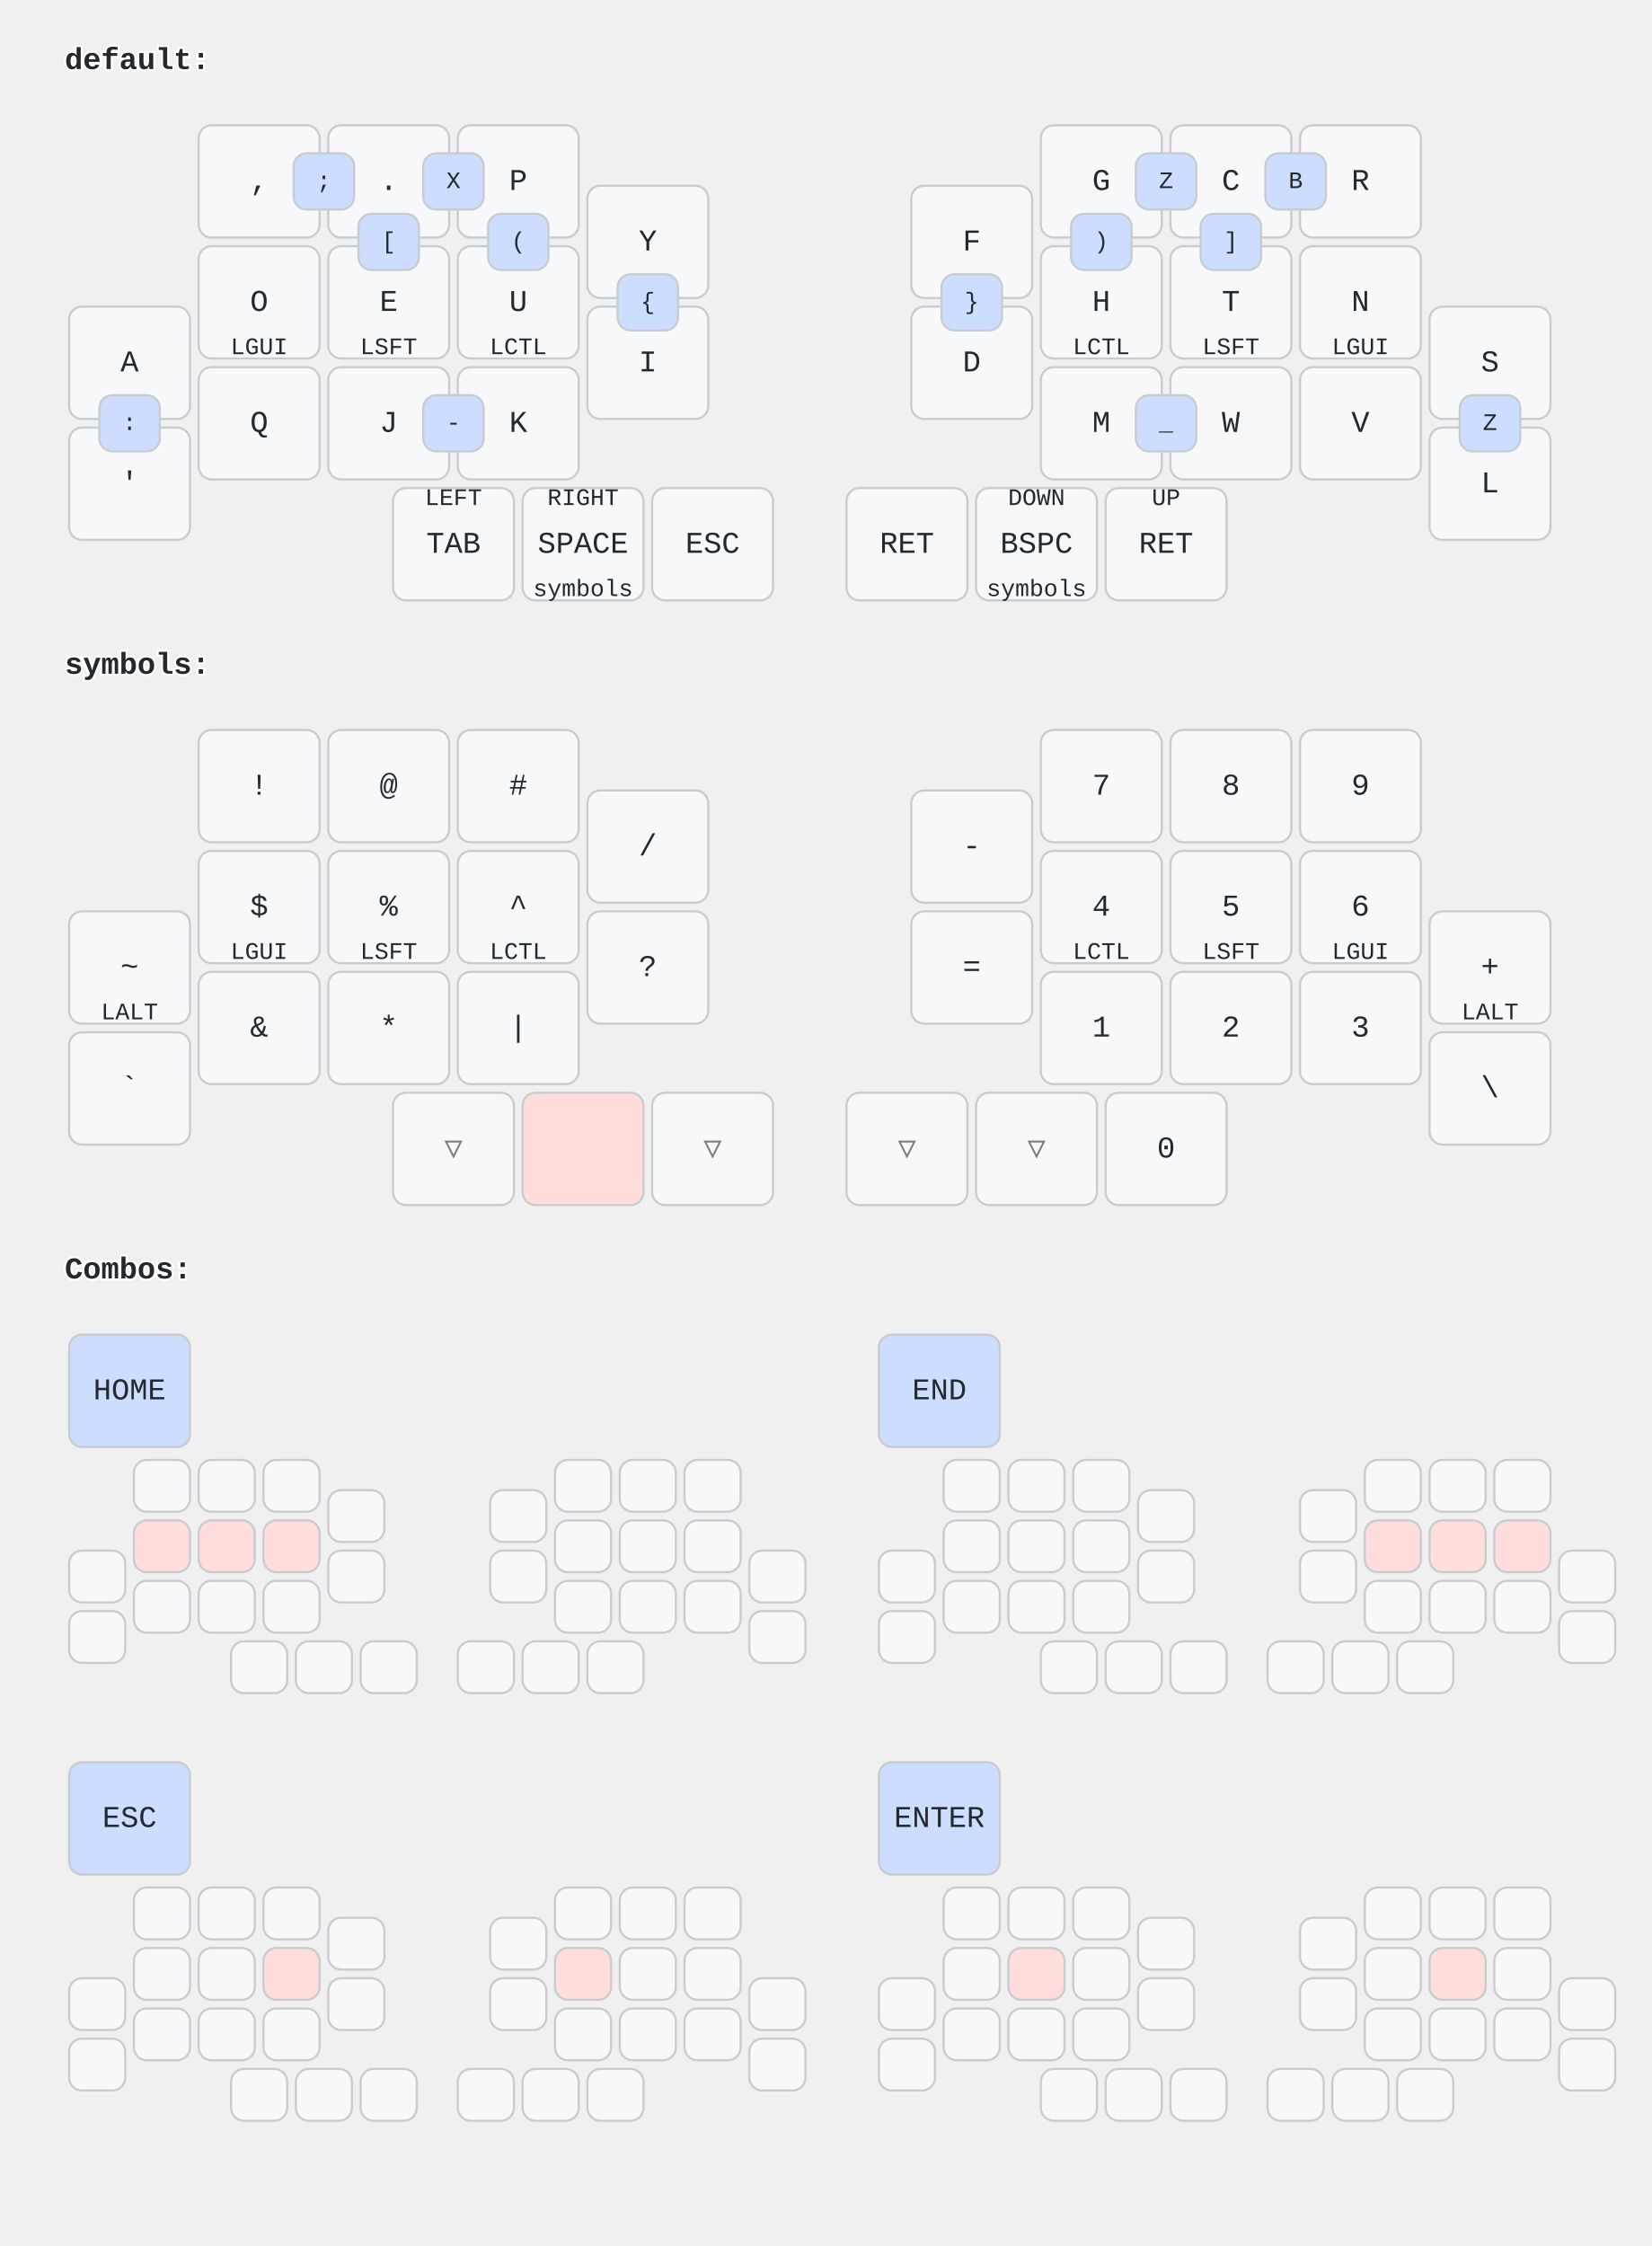
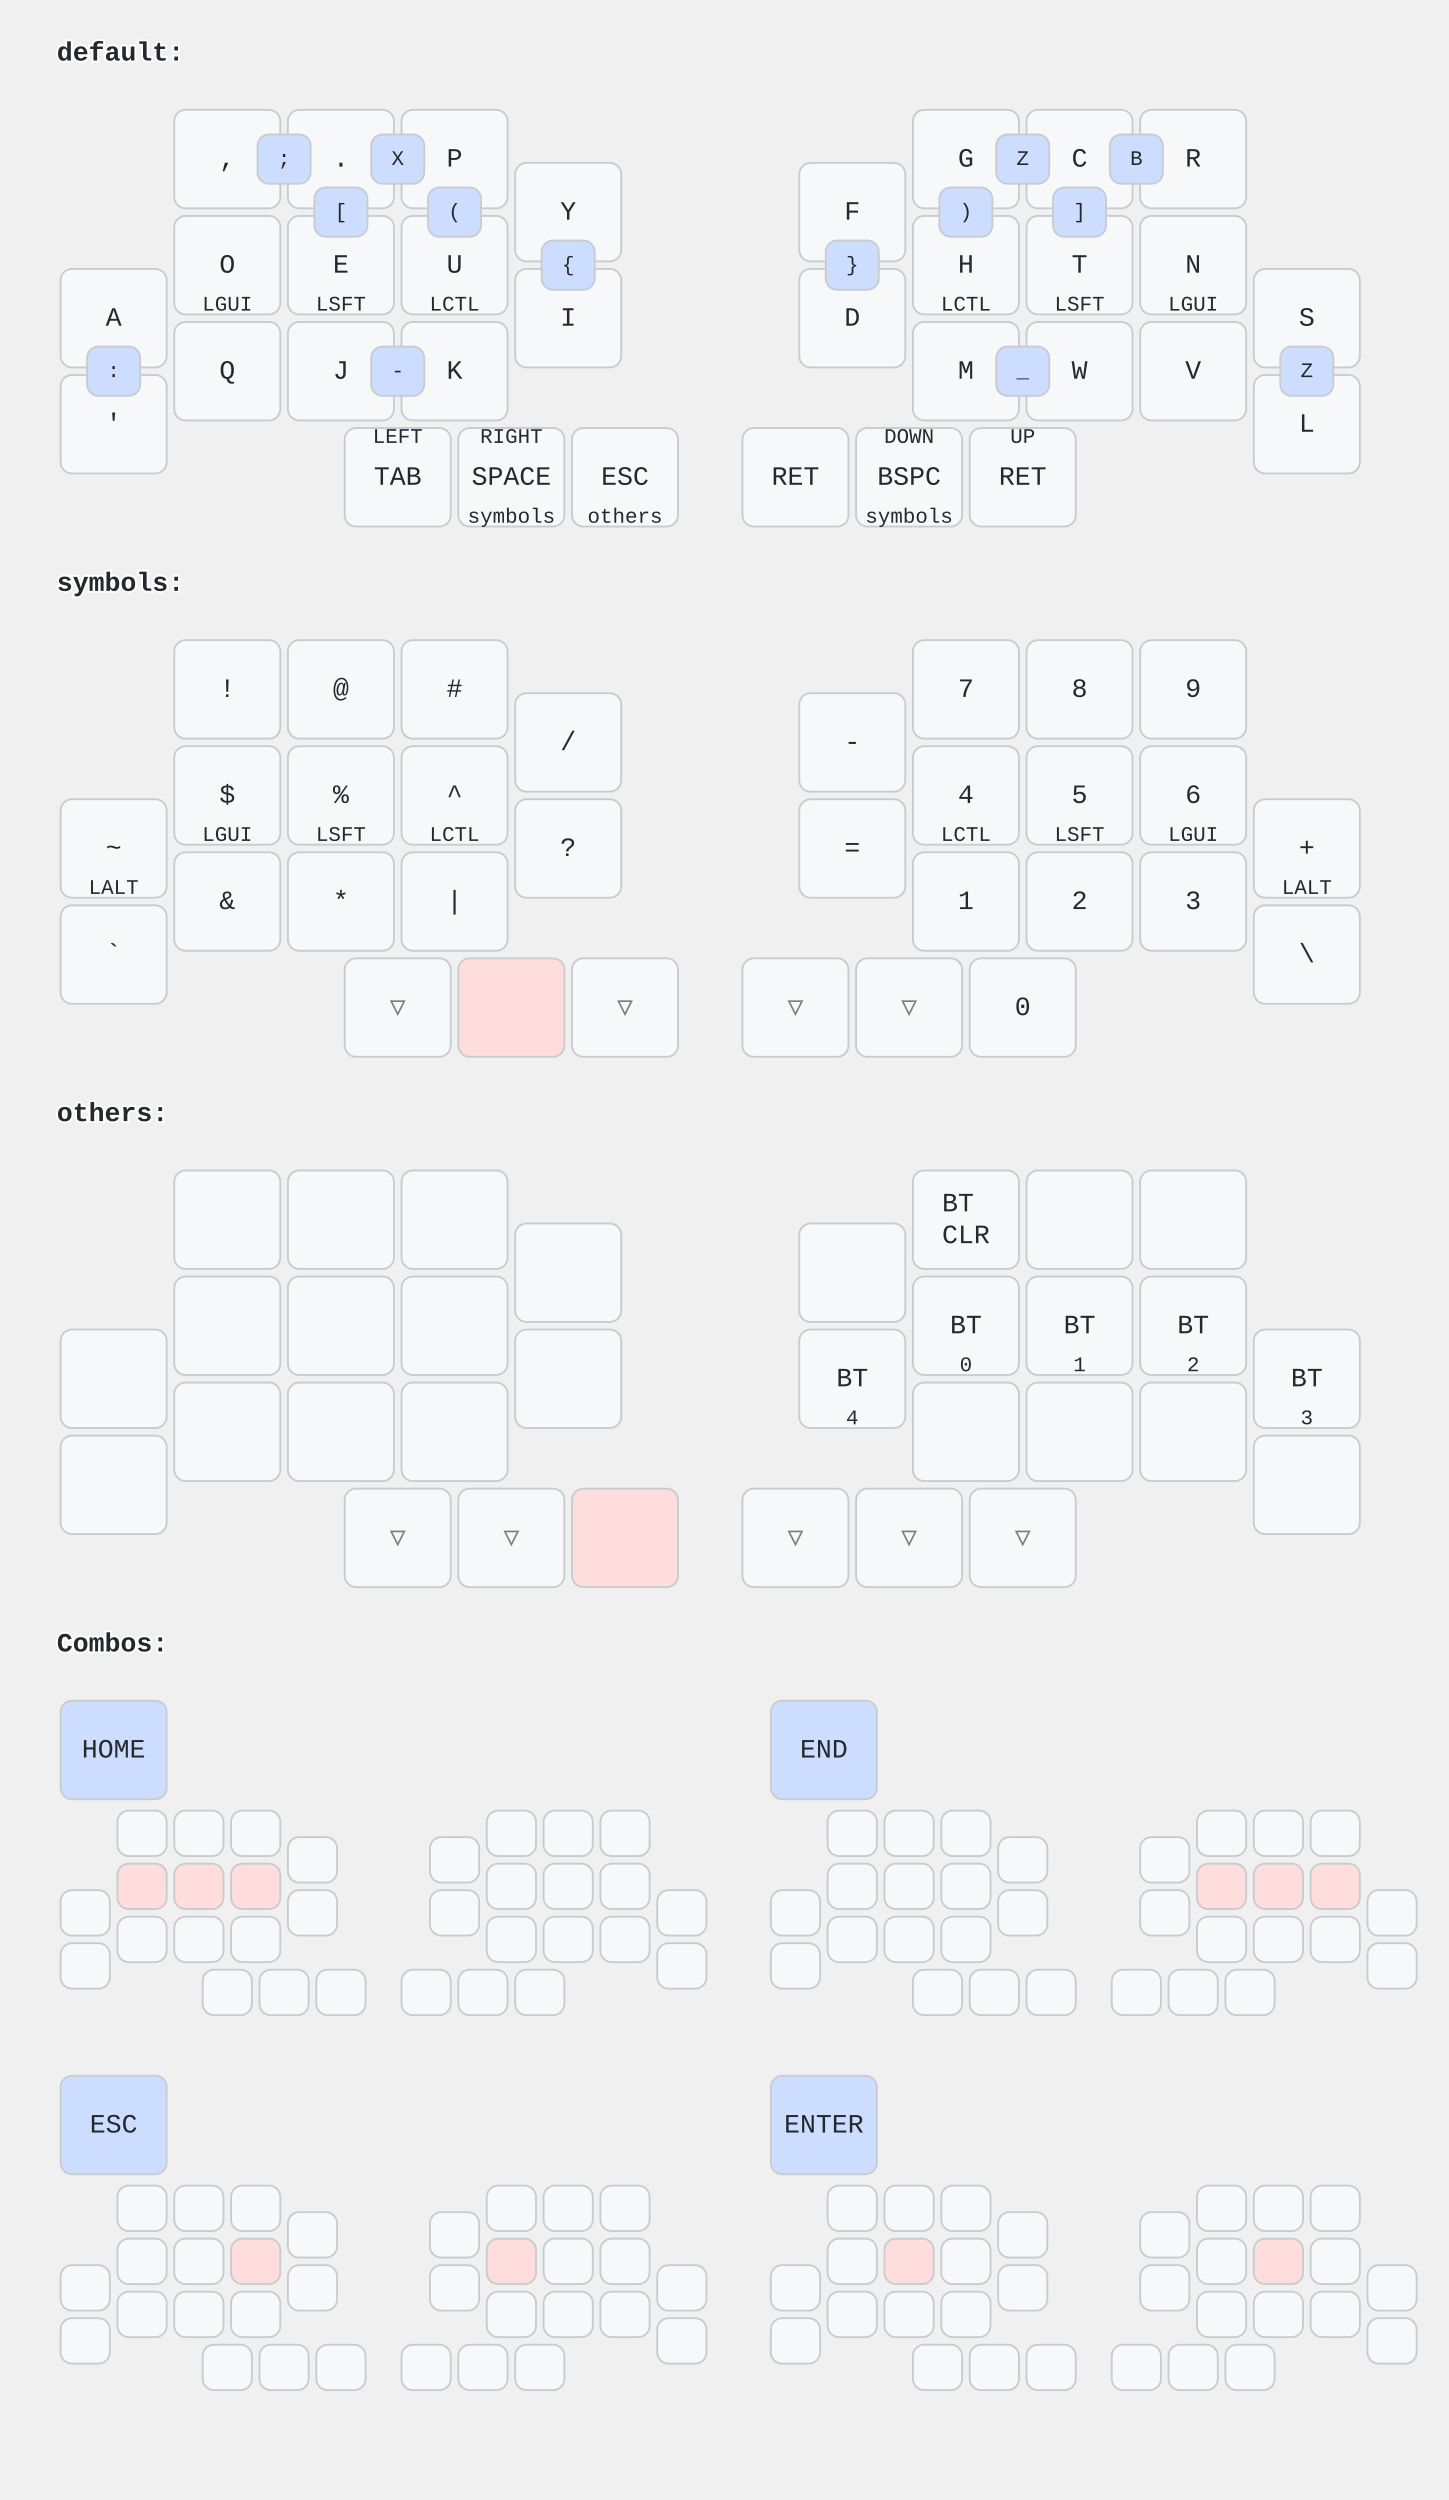
- <svg xmlns="http://www.w3.org/2000/svg" width="765" height="1040" viewBox="0 0 765 1040" class="keymap">
+ <svg xmlns="http://www.w3.org/2000/svg" width="765" height="1320" viewBox="0 0 765 1320" class="keymap">
  <style>/* inherit to force styles through use tags */
svg path {
    fill: inherit;
}

/* font and background color specifications */
svg.keymap {
    font-family: SFMono-Regular,Consolas,Liberation Mono,Menlo,monospace;
    font-size: 14px;
    font-kerning: normal;
    text-rendering: optimizeLegibility;
    fill: #24292e;
}

/* default key styling */
rect.key {
    fill: #f6f8fa;
}

rect.key, rect.combo {
    stroke: #c9cccf;
    stroke-width: 1;
}

/* default key side styling, only used is draw_key_sides is set */
rect.side {
    filter: brightness(90%);
}

/* color accent for combo boxes */
rect.combo, rect.combo-separate {
    fill: #cdf;
}

/* color accent for held keys */
rect.held, rect.combo.held {
    fill: #fdd;
}

/* color accent for ghost (optional) keys */
rect.ghost, rect.combo.ghost {
    stroke-dasharray: 4, 4;
    stroke-width: 2;
}

text {
    text-anchor: middle;
    dominant-baseline: middle;
}

/* styling for layer labels */
text.label {
    font-weight: bold;
    text-anchor: start;
    stroke: white;
    stroke-width: 2;
    paint-order: stroke;
}

/* styling for combo tap, and key hold/shifted label text */
text.combo, text.hold, text.shifted {
    font-size: 11px;
}

text.hold {
    text-anchor: middle;
    dominant-baseline: auto;
}

text.shifted {
    text-anchor: middle;
    dominant-baseline: hanging;
}

/* styling for hold/shifted label text in combo box */
text.combo.hold, text.combo.shifted {
    font-size: 8px;
}

/* lighter symbol for transparent keys */
text.trans {
    fill: #7b7e81;
}

/* styling for combo dendrons */
path.combo {
    stroke-width: 1;
    stroke: gray;
    fill: none;
}

/* Start Tabler Icons Cleanup */
/* cannot use height/width with glyphs */
.icon-tabler &gt; path {
    fill: inherit;
    stroke: inherit;
    stroke-width: 2;
}
/* hide tabler's default box */
.icon-tabler &gt; path[stroke="none"][fill="none"] {
    visibility: hidden;
}
/* End Tabler Icons Cleanup */
</style>
  <g transform="translate(30, 0)" class="layer-default">
    <text x="0" y="28" class="label">default:</text>
    <g transform="translate(0, 56)">
      <g transform="translate(90, 28)" class="key keypos-0">
        <rect rx="6" ry="6" x="-28" y="-26" width="56" height="52" class="key" />
        <text x="0" y="0" class="key tap">,</text>
      </g>
      <g transform="translate(150, 28)" class="key keypos-1">
        <rect rx="6" ry="6" x="-28" y="-26" width="56" height="52" class="key" />
        <text x="0" y="0" class="key tap">.</text>
      </g>
      <g transform="translate(210, 28)" class="key keypos-2">
        <rect rx="6" ry="6" x="-28" y="-26" width="56" height="52" class="key" />
        <text x="0" y="0" class="key tap">P</text>
      </g>
      <g transform="translate(270, 56)" class="key keypos-3">
        <rect rx="6" ry="6" x="-28" y="-26" width="56" height="52" class="key" />
        <text x="0" y="0" class="key tap">Y</text>
      </g>
      <g transform="translate(420, 56)" class="key keypos-4">
        <rect rx="6" ry="6" x="-28" y="-26" width="56" height="52" class="key" />
        <text x="0" y="0" class="key tap">F</text>
      </g>
      <g transform="translate(480, 28)" class="key keypos-5">
        <rect rx="6" ry="6" x="-28" y="-26" width="56" height="52" class="key" />
        <text x="0" y="0" class="key tap">G</text>
      </g>
      <g transform="translate(540, 28)" class="key keypos-6">
        <rect rx="6" ry="6" x="-28" y="-26" width="56" height="52" class="key" />
        <text x="0" y="0" class="key tap">C</text>
      </g>
      <g transform="translate(600, 28)" class="key keypos-7">
        <rect rx="6" ry="6" x="-28" y="-26" width="56" height="52" class="key" />
        <text x="0" y="0" class="key tap">R</text>
      </g>
      <g transform="translate(30, 112)" class="key keypos-8">
        <rect rx="6" ry="6" x="-28" y="-26" width="56" height="52" class="key" />
        <text x="0" y="0" class="key tap">A</text>
        <text x="0" y="24" class="key hold">LALT</text>
      </g>
      <g transform="translate(90, 84)" class="key keypos-9">
        <rect rx="6" ry="6" x="-28" y="-26" width="56" height="52" class="key" />
        <text x="0" y="0" class="key tap">O</text>
        <text x="0" y="24" class="key hold">LGUI</text>
      </g>
      <g transform="translate(150, 84)" class="key keypos-10">
        <rect rx="6" ry="6" x="-28" y="-26" width="56" height="52" class="key" />
        <text x="0" y="0" class="key tap">E</text>
        <text x="0" y="24" class="key hold">LSFT</text>
      </g>
      <g transform="translate(210, 84)" class="key keypos-11">
        <rect rx="6" ry="6" x="-28" y="-26" width="56" height="52" class="key" />
        <text x="0" y="0" class="key tap">U</text>
        <text x="0" y="24" class="key hold">LCTL</text>
      </g>
      <g transform="translate(270, 112)" class="key keypos-12">
        <rect rx="6" ry="6" x="-28" y="-26" width="56" height="52" class="key" />
        <text x="0" y="0" class="key tap">I</text>
      </g>
      <g transform="translate(420, 112)" class="key keypos-13">
        <rect rx="6" ry="6" x="-28" y="-26" width="56" height="52" class="key" />
        <text x="0" y="0" class="key tap">D</text>
      </g>
      <g transform="translate(480, 84)" class="key keypos-14">
        <rect rx="6" ry="6" x="-28" y="-26" width="56" height="52" class="key" />
        <text x="0" y="0" class="key tap">H</text>
        <text x="0" y="24" class="key hold">LCTL</text>
      </g>
      <g transform="translate(540, 84)" class="key keypos-15">
        <rect rx="6" ry="6" x="-28" y="-26" width="56" height="52" class="key" />
        <text x="0" y="0" class="key tap">T</text>
        <text x="0" y="24" class="key hold">LSFT</text>
      </g>
      <g transform="translate(600, 84)" class="key keypos-16">
        <rect rx="6" ry="6" x="-28" y="-26" width="56" height="52" class="key" />
        <text x="0" y="0" class="key tap">N</text>
        <text x="0" y="24" class="key hold">LGUI</text>
      </g>
      <g transform="translate(660, 112)" class="key keypos-17">
        <rect rx="6" ry="6" x="-28" y="-26" width="56" height="52" class="key" />
        <text x="0" y="0" class="key tap">S</text>
        <text x="0" y="24" class="key hold">LALT</text>
      </g>
      <g transform="translate(30, 168)" class="key keypos-18">
        <rect rx="6" ry="6" x="-28" y="-26" width="56" height="52" class="key" />
        <text x="0" y="0" class="key tap">'</text>
      </g>
      <g transform="translate(90, 140)" class="key keypos-19">
        <rect rx="6" ry="6" x="-28" y="-26" width="56" height="52" class="key" />
        <text x="0" y="0" class="key tap">Q</text>
      </g>
      <g transform="translate(150, 140)" class="key keypos-20">
        <rect rx="6" ry="6" x="-28" y="-26" width="56" height="52" class="key" />
        <text x="0" y="0" class="key tap">J</text>
      </g>
      <g transform="translate(210, 140)" class="key keypos-21">
        <rect rx="6" ry="6" x="-28" y="-26" width="56" height="52" class="key" />
        <text x="0" y="0" class="key tap">K</text>
      </g>
      <g transform="translate(480, 140)" class="key keypos-22">
        <rect rx="6" ry="6" x="-28" y="-26" width="56" height="52" class="key" />
        <text x="0" y="0" class="key tap">M</text>
      </g>
      <g transform="translate(540, 140)" class="key keypos-23">
        <rect rx="6" ry="6" x="-28" y="-26" width="56" height="52" class="key" />
        <text x="0" y="0" class="key tap">W</text>
      </g>
      <g transform="translate(600, 140)" class="key keypos-24">
        <rect rx="6" ry="6" x="-28" y="-26" width="56" height="52" class="key" />
        <text x="0" y="0" class="key tap">V</text>
      </g>
      <g transform="translate(660, 168)" class="key keypos-25">
        <rect rx="6" ry="6" x="-28" y="-26" width="56" height="52" class="key" />
        <text x="0" y="0" class="key tap">L</text>
      </g>
      <g transform="translate(180, 196)" class="key keypos-26">
        <rect rx="6" ry="6" x="-28" y="-26" width="56" height="52" class="key" />
        <text x="0" y="0" class="key tap">TAB</text>
        <text x="0" y="-24" class="key shifted">LEFT</text>
      </g>
      <g transform="translate(240, 196)" class="key keypos-27">
        <rect rx="6" ry="6" x="-28" y="-26" width="56" height="52" class="key" />
        <text x="0" y="0" class="key tap">SPACE</text>
        <text x="0" y="24" class="key hold">symbols</text>
        <text x="0" y="-24" class="key shifted">RIGHT</text>
      </g>
      <g transform="translate(300, 196)" class="key keypos-28">
        <rect rx="6" ry="6" x="-28" y="-26" width="56" height="52" class="key" />
        <text x="0" y="0" class="key tap">ESC</text>
+         <text x="0" y="24" class="key hold">others</text>
      </g>
      <g transform="translate(390, 196)" class="key keypos-29">
        <rect rx="6" ry="6" x="-28" y="-26" width="56" height="52" class="key" />
        <text x="0" y="0" class="key tap">RET</text>
      </g>
      <g transform="translate(450, 196)" class="key keypos-30">
        <rect rx="6" ry="6" x="-28" y="-26" width="56" height="52" class="key" />
        <text x="0" y="0" class="key tap">BSPC</text>
        <text x="0" y="24" class="key hold">symbols</text>
        <text x="0" y="-24" class="key shifted">DOWN</text>
      </g>
      <g transform="translate(510, 196)" class="key keypos-31">
        <rect rx="6" ry="6" x="-28" y="-26" width="56" height="52" class="key" />
        <text x="0" y="0" class="key tap">RET</text>
        <text x="0" y="-24" class="key shifted">UP</text>
      </g>
      <g class="combo combopos-0">
        <rect rx="6" ry="6" x="106" y="15" width="28" height="26" class="combo" />
        <text x="120" y="28" class="combo tap">;</text>
      </g>
      <g class="combo combopos-1">
        <rect rx="6" ry="6" x="166" y="15" width="28" height="26" class="combo" />
        <text x="180" y="28" class="combo tap">X</text>
      </g>
      <g class="combo combopos-2">
        <rect rx="6" ry="6" x="496" y="15" width="28" height="26" class="combo" />
        <text x="510" y="28" class="combo tap">Z</text>
      </g>
      <g class="combo combopos-3">
        <rect rx="6" ry="6" x="556" y="15" width="28" height="26" class="combo" />
        <text x="570" y="28" class="combo tap">B</text>
      </g>
      <g class="combo combopos-4">
        <rect rx="6" ry="6" x="16" y="127" width="28" height="26" class="combo" />
        <text x="30" y="140" class="combo tap">:</text>
      </g>
      <g class="combo combopos-5">
        <rect rx="6" ry="6" x="646" y="127" width="28" height="26" class="combo" />
        <text x="660" y="140" class="combo tap">Z</text>
      </g>
      <g class="combo combopos-6">
        <rect rx="6" ry="6" x="136" y="43" width="28" height="26" class="combo" />
        <text x="150" y="56" class="combo tap">[</text>
      </g>
      <g class="combo combopos-7">
        <rect rx="6" ry="6" x="526" y="43" width="28" height="26" class="combo" />
        <text x="540" y="56" class="combo tap">]</text>
      </g>
      <g class="combo combopos-8">
        <rect rx="6" ry="6" x="196" y="43" width="28" height="26" class="combo" />
        <text x="210" y="56" class="combo tap">(</text>
      </g>
      <g class="combo combopos-9">
        <rect rx="6" ry="6" x="466" y="43" width="28" height="26" class="combo" />
        <text x="480" y="56" class="combo tap">)</text>
      </g>
      <g class="combo combopos-10">
        <rect rx="6" ry="6" x="256" y="71" width="28" height="26" class="combo" />
        <text x="270" y="84" class="combo tap">{</text>
      </g>
      <g class="combo combopos-11">
        <rect rx="6" ry="6" x="406" y="71" width="28" height="26" class="combo" />
        <text x="420" y="84" class="combo tap">}</text>
      </g>
      <g class="combo combopos-12">
        <rect rx="6" ry="6" x="166" y="127" width="28" height="26" class="combo" />
        <text x="180" y="140" class="combo tap">-</text>
      </g>
      <g class="combo combopos-13">
        <rect rx="6" ry="6" x="496" y="127" width="28" height="26" class="combo" />
        <text x="510" y="140" class="combo tap">_</text>
      </g>
    </g>
  </g>
  <g transform="translate(30, 280)" class="layer-symbols">
    <text x="0" y="28" class="label">symbols:</text>
    <g transform="translate(0, 56)">
      <g transform="translate(90, 28)" class="key keypos-0">
        <rect rx="6" ry="6" x="-28" y="-26" width="56" height="52" class="key" />
        <text x="0" y="0" class="key tap">!</text>
      </g>
      <g transform="translate(150, 28)" class="key keypos-1">
        <rect rx="6" ry="6" x="-28" y="-26" width="56" height="52" class="key" />
        <text x="0" y="0" class="key tap">@</text>
      </g>
      <g transform="translate(210, 28)" class="key keypos-2">
        <rect rx="6" ry="6" x="-28" y="-26" width="56" height="52" class="key" />
        <text x="0" y="0" class="key tap">#</text>
      </g>
      <g transform="translate(270, 56)" class="key keypos-3">
        <rect rx="6" ry="6" x="-28" y="-26" width="56" height="52" class="key" />
        <text x="0" y="0" class="key tap">/</text>
      </g>
      <g transform="translate(420, 56)" class="key keypos-4">
        <rect rx="6" ry="6" x="-28" y="-26" width="56" height="52" class="key" />
        <text x="0" y="0" class="key tap">-</text>
      </g>
      <g transform="translate(480, 28)" class="key keypos-5">
        <rect rx="6" ry="6" x="-28" y="-26" width="56" height="52" class="key" />
        <text x="0" y="0" class="key tap">7</text>
      </g>
      <g transform="translate(540, 28)" class="key keypos-6">
        <rect rx="6" ry="6" x="-28" y="-26" width="56" height="52" class="key" />
        <text x="0" y="0" class="key tap">8</text>
      </g>
      <g transform="translate(600, 28)" class="key keypos-7">
        <rect rx="6" ry="6" x="-28" y="-26" width="56" height="52" class="key" />
        <text x="0" y="0" class="key tap">9</text>
      </g>
      <g transform="translate(30, 112)" class="key keypos-8">
        <rect rx="6" ry="6" x="-28" y="-26" width="56" height="52" class="key" />
        <text x="0" y="0" class="key tap">~</text>
        <text x="0" y="24" class="key hold">LALT</text>
      </g>
      <g transform="translate(90, 84)" class="key keypos-9">
        <rect rx="6" ry="6" x="-28" y="-26" width="56" height="52" class="key" />
        <text x="0" y="0" class="key tap">$</text>
        <text x="0" y="24" class="key hold">LGUI</text>
      </g>
      <g transform="translate(150, 84)" class="key keypos-10">
        <rect rx="6" ry="6" x="-28" y="-26" width="56" height="52" class="key" />
        <text x="0" y="0" class="key tap">%</text>
        <text x="0" y="24" class="key hold">LSFT</text>
      </g>
      <g transform="translate(210, 84)" class="key keypos-11">
        <rect rx="6" ry="6" x="-28" y="-26" width="56" height="52" class="key" />
        <text x="0" y="0" class="key tap">^</text>
        <text x="0" y="24" class="key hold">LCTL</text>
      </g>
      <g transform="translate(270, 112)" class="key keypos-12">
        <rect rx="6" ry="6" x="-28" y="-26" width="56" height="52" class="key" />
        <text x="0" y="0" class="key tap">?</text>
      </g>
      <g transform="translate(420, 112)" class="key keypos-13">
        <rect rx="6" ry="6" x="-28" y="-26" width="56" height="52" class="key" />
        <text x="0" y="0" class="key tap">=</text>
      </g>
      <g transform="translate(480, 84)" class="key keypos-14">
        <rect rx="6" ry="6" x="-28" y="-26" width="56" height="52" class="key" />
        <text x="0" y="0" class="key tap">4</text>
        <text x="0" y="24" class="key hold">LCTL</text>
      </g>
      <g transform="translate(540, 84)" class="key keypos-15">
        <rect rx="6" ry="6" x="-28" y="-26" width="56" height="52" class="key" />
        <text x="0" y="0" class="key tap">5</text>
        <text x="0" y="24" class="key hold">LSFT</text>
      </g>
      <g transform="translate(600, 84)" class="key keypos-16">
        <rect rx="6" ry="6" x="-28" y="-26" width="56" height="52" class="key" />
        <text x="0" y="0" class="key tap">6</text>
        <text x="0" y="24" class="key hold">LGUI</text>
      </g>
      <g transform="translate(660, 112)" class="key keypos-17">
        <rect rx="6" ry="6" x="-28" y="-26" width="56" height="52" class="key" />
        <text x="0" y="0" class="key tap">+</text>
        <text x="0" y="24" class="key hold">LALT</text>
      </g>
      <g transform="translate(30, 168)" class="key keypos-18">
        <rect rx="6" ry="6" x="-28" y="-26" width="56" height="52" class="key" />
        <text x="0" y="0" class="key tap">`</text>
      </g>
      <g transform="translate(90, 140)" class="key keypos-19">
        <rect rx="6" ry="6" x="-28" y="-26" width="56" height="52" class="key" />
        <text x="0" y="0" class="key tap">&amp;</text>
      </g>
      <g transform="translate(150, 140)" class="key keypos-20">
        <rect rx="6" ry="6" x="-28" y="-26" width="56" height="52" class="key" />
        <text x="0" y="0" class="key tap">*</text>
      </g>
      <g transform="translate(210, 140)" class="key keypos-21">
        <rect rx="6" ry="6" x="-28" y="-26" width="56" height="52" class="key" />
        <text x="0" y="0" class="key tap">|</text>
      </g>
      <g transform="translate(480, 140)" class="key keypos-22">
        <rect rx="6" ry="6" x="-28" y="-26" width="56" height="52" class="key" />
        <text x="0" y="0" class="key tap">1</text>
      </g>
      <g transform="translate(540, 140)" class="key keypos-23">
        <rect rx="6" ry="6" x="-28" y="-26" width="56" height="52" class="key" />
        <text x="0" y="0" class="key tap">2</text>
      </g>
      <g transform="translate(600, 140)" class="key keypos-24">
        <rect rx="6" ry="6" x="-28" y="-26" width="56" height="52" class="key" />
        <text x="0" y="0" class="key tap">3</text>
      </g>
      <g transform="translate(660, 168)" class="key keypos-25">
        <rect rx="6" ry="6" x="-28" y="-26" width="56" height="52" class="key" />
        <text x="0" y="0" class="key tap">\</text>
      </g>
      <g transform="translate(180, 196)" class="key trans keypos-26">
        <rect rx="6" ry="6" x="-28" y="-26" width="56" height="52" class="key trans" />
        <text x="0" y="0" class="key trans tap">▽</text>
      </g>
      <g transform="translate(240, 196)" class="key held keypos-27">
        <rect rx="6" ry="6" x="-28" y="-26" width="56" height="52" class="key held" />
      </g>
      <g transform="translate(300, 196)" class="key trans keypos-28">
        <rect rx="6" ry="6" x="-28" y="-26" width="56" height="52" class="key trans" />
        <text x="0" y="0" class="key trans tap">▽</text>
      </g>
      <g transform="translate(390, 196)" class="key trans keypos-29">
        <rect rx="6" ry="6" x="-28" y="-26" width="56" height="52" class="key trans" />
        <text x="0" y="0" class="key trans tap">▽</text>
      </g>
      <g transform="translate(450, 196)" class="key trans keypos-30">
        <rect rx="6" ry="6" x="-28" y="-26" width="56" height="52" class="key trans" />
        <text x="0" y="0" class="key trans tap">▽</text>
      </g>
      <g transform="translate(510, 196)" class="key keypos-31">
        <rect rx="6" ry="6" x="-28" y="-26" width="56" height="52" class="key" />
        <text x="0" y="0" class="key tap">0</text>
      </g>
    </g>
  </g>
-   <text x="30" y="588" class="label">Combos:</text>
-   <g transform="translate(30, 560)" class="layer-combopos-0">
+   <g transform="translate(30, 560)" class="layer-others">
+     <text x="0" y="28" class="label">others:</text>
+     <g transform="translate(0, 56)">
+       <g transform="translate(90, 28)" class="key keypos-0">
+         <rect rx="6" ry="6" x="-28" y="-26" width="56" height="52" class="key" />
+       </g>
+       <g transform="translate(150, 28)" class="key keypos-1">
+         <rect rx="6" ry="6" x="-28" y="-26" width="56" height="52" class="key" />
+       </g>
+       <g transform="translate(210, 28)" class="key keypos-2">
+         <rect rx="6" ry="6" x="-28" y="-26" width="56" height="52" class="key" />
+       </g>
+       <g transform="translate(270, 56)" class="key keypos-3">
+         <rect rx="6" ry="6" x="-28" y="-26" width="56" height="52" class="key" />
+       </g>
+       <g transform="translate(420, 56)" class="key keypos-4">
+         <rect rx="6" ry="6" x="-28" y="-26" width="56" height="52" class="key" />
+       </g>
+       <g transform="translate(480, 28)" class="key keypos-5">
+         <rect rx="6" ry="6" x="-28" y="-26" width="56" height="52" class="key" />
+         <text x="0" y="0" class="key tap">
+           <tspan x="0" dy="-0.6em">BT</tspan>
+           <tspan x="0" dy="1.2em">CLR</tspan>
+         </text>
+       </g>
+       <g transform="translate(540, 28)" class="key keypos-6">
+         <rect rx="6" ry="6" x="-28" y="-26" width="56" height="52" class="key" />
+       </g>
+       <g transform="translate(600, 28)" class="key keypos-7">
+         <rect rx="6" ry="6" x="-28" y="-26" width="56" height="52" class="key" />
+       </g>
+       <g transform="translate(30, 112)" class="key keypos-8">
+         <rect rx="6" ry="6" x="-28" y="-26" width="56" height="52" class="key" />
+       </g>
+       <g transform="translate(90, 84)" class="key keypos-9">
+         <rect rx="6" ry="6" x="-28" y="-26" width="56" height="52" class="key" />
+       </g>
+       <g transform="translate(150, 84)" class="key keypos-10">
+         <rect rx="6" ry="6" x="-28" y="-26" width="56" height="52" class="key" />
+       </g>
+       <g transform="translate(210, 84)" class="key keypos-11">
+         <rect rx="6" ry="6" x="-28" y="-26" width="56" height="52" class="key" />
+       </g>
+       <g transform="translate(270, 112)" class="key keypos-12">
+         <rect rx="6" ry="6" x="-28" y="-26" width="56" height="52" class="key" />
+       </g>
+       <g transform="translate(420, 112)" class="key keypos-13">
+         <rect rx="6" ry="6" x="-28" y="-26" width="56" height="52" class="key" />
+         <text x="0" y="0" class="key tap">BT</text>
+         <text x="0" y="24" class="key hold">4</text>
+       </g>
+       <g transform="translate(480, 84)" class="key keypos-14">
+         <rect rx="6" ry="6" x="-28" y="-26" width="56" height="52" class="key" />
+         <text x="0" y="0" class="key tap">BT</text>
+         <text x="0" y="24" class="key hold">0</text>
+       </g>
+       <g transform="translate(540, 84)" class="key keypos-15">
+         <rect rx="6" ry="6" x="-28" y="-26" width="56" height="52" class="key" />
+         <text x="0" y="0" class="key tap">BT</text>
+         <text x="0" y="24" class="key hold">1</text>
+       </g>
+       <g transform="translate(600, 84)" class="key keypos-16">
+         <rect rx="6" ry="6" x="-28" y="-26" width="56" height="52" class="key" />
+         <text x="0" y="0" class="key tap">BT</text>
+         <text x="0" y="24" class="key hold">2</text>
+       </g>
+       <g transform="translate(660, 112)" class="key keypos-17">
+         <rect rx="6" ry="6" x="-28" y="-26" width="56" height="52" class="key" />
+         <text x="0" y="0" class="key tap">BT</text>
+         <text x="0" y="24" class="key hold">3</text>
+       </g>
+       <g transform="translate(30, 168)" class="key keypos-18">
+         <rect rx="6" ry="6" x="-28" y="-26" width="56" height="52" class="key" />
+       </g>
+       <g transform="translate(90, 140)" class="key keypos-19">
+         <rect rx="6" ry="6" x="-28" y="-26" width="56" height="52" class="key" />
+       </g>
+       <g transform="translate(150, 140)" class="key keypos-20">
+         <rect rx="6" ry="6" x="-28" y="-26" width="56" height="52" class="key" />
+       </g>
+       <g transform="translate(210, 140)" class="key keypos-21">
+         <rect rx="6" ry="6" x="-28" y="-26" width="56" height="52" class="key" />
+       </g>
+       <g transform="translate(480, 140)" class="key keypos-22">
+         <rect rx="6" ry="6" x="-28" y="-26" width="56" height="52" class="key" />
+       </g>
+       <g transform="translate(540, 140)" class="key keypos-23">
+         <rect rx="6" ry="6" x="-28" y="-26" width="56" height="52" class="key" />
+       </g>
+       <g transform="translate(600, 140)" class="key keypos-24">
+         <rect rx="6" ry="6" x="-28" y="-26" width="56" height="52" class="key" />
+       </g>
+       <g transform="translate(660, 168)" class="key keypos-25">
+         <rect rx="6" ry="6" x="-28" y="-26" width="56" height="52" class="key" />
+       </g>
+       <g transform="translate(180, 196)" class="key trans keypos-26">
+         <rect rx="6" ry="6" x="-28" y="-26" width="56" height="52" class="key trans" />
+         <text x="0" y="0" class="key trans tap">▽</text>
+       </g>
+       <g transform="translate(240, 196)" class="key trans keypos-27">
+         <rect rx="6" ry="6" x="-28" y="-26" width="56" height="52" class="key trans" />
+         <text x="0" y="0" class="key trans tap">▽</text>
+       </g>
+       <g transform="translate(300, 196)" class="key held keypos-28">
+         <rect rx="6" ry="6" x="-28" y="-26" width="56" height="52" class="key held" />
+       </g>
+       <g transform="translate(390, 196)" class="key trans keypos-29">
+         <rect rx="6" ry="6" x="-28" y="-26" width="56" height="52" class="key trans" />
+         <text x="0" y="0" class="key trans tap">▽</text>
+       </g>
+       <g transform="translate(450, 196)" class="key trans keypos-30">
+         <rect rx="6" ry="6" x="-28" y="-26" width="56" height="52" class="key trans" />
+         <text x="0" y="0" class="key trans tap">▽</text>
+       </g>
+       <g transform="translate(510, 196)" class="key trans keypos-31">
+         <rect rx="6" ry="6" x="-28" y="-26" width="56" height="52" class="key trans" />
+         <text x="0" y="0" class="key trans tap">▽</text>
+       </g>
+     </g>
+   </g>
+   <text x="30" y="868" class="label">Combos:</text>
+   <g transform="translate(30, 840)" class="layer-combopos-0">
    <g transform="translate(0, 56)">
      <g transform="translate(30, 28)" class="key  combo-separate keypos-0">
        <rect rx="6" ry="6" x="-28" y="-26" width="56" height="52" class="key  combo-separate" />
        <text x="0" y="0" class="key  combo-separate tap">HOME</text>
      </g>
      <g transform="translate(45, 72)" class="key keypos-1">
        <rect rx="6" ry="6" x="-13" y="-12" width="26" height="24" class="key" />
      </g>
      <g transform="translate(75, 72)" class="key keypos-2">
        <rect rx="6" ry="6" x="-13" y="-12" width="26" height="24" class="key" />
      </g>
      <g transform="translate(105, 72)" class="key keypos-3">
        <rect rx="6" ry="6" x="-13" y="-12" width="26" height="24" class="key" />
      </g>
      <g transform="translate(135, 86)" class="key keypos-4">
        <rect rx="6" ry="6" x="-13" y="-12" width="26" height="24" class="key" />
      </g>
      <g transform="translate(210, 86)" class="key keypos-5">
        <rect rx="6" ry="6" x="-13" y="-12" width="26" height="24" class="key" />
      </g>
      <g transform="translate(240, 72)" class="key keypos-6">
        <rect rx="6" ry="6" x="-13" y="-12" width="26" height="24" class="key" />
      </g>
      <g transform="translate(270, 72)" class="key keypos-7">
        <rect rx="6" ry="6" x="-13" y="-12" width="26" height="24" class="key" />
      </g>
      <g transform="translate(300, 72)" class="key keypos-8">
        <rect rx="6" ry="6" x="-13" y="-12" width="26" height="24" class="key" />
      </g>
      <g transform="translate(15, 114)" class="key keypos-9">
        <rect rx="6" ry="6" x="-13" y="-12" width="26" height="24" class="key" />
      </g>
      <g transform="translate(45, 100)" class="key held keypos-10">
        <rect rx="6" ry="6" x="-13" y="-12" width="26" height="24" class="key held" />
      </g>
      <g transform="translate(75, 100)" class="key held keypos-11">
        <rect rx="6" ry="6" x="-13" y="-12" width="26" height="24" class="key held" />
      </g>
      <g transform="translate(105, 100)" class="key held keypos-12">
        <rect rx="6" ry="6" x="-13" y="-12" width="26" height="24" class="key held" />
      </g>
      <g transform="translate(135, 114)" class="key keypos-13">
        <rect rx="6" ry="6" x="-13" y="-12" width="26" height="24" class="key" />
      </g>
      <g transform="translate(210, 114)" class="key keypos-14">
        <rect rx="6" ry="6" x="-13" y="-12" width="26" height="24" class="key" />
      </g>
      <g transform="translate(240, 100)" class="key keypos-15">
        <rect rx="6" ry="6" x="-13" y="-12" width="26" height="24" class="key" />
      </g>
      <g transform="translate(270, 100)" class="key keypos-16">
        <rect rx="6" ry="6" x="-13" y="-12" width="26" height="24" class="key" />
      </g>
      <g transform="translate(300, 100)" class="key keypos-17">
        <rect rx="6" ry="6" x="-13" y="-12" width="26" height="24" class="key" />
      </g>
      <g transform="translate(330, 114)" class="key keypos-18">
        <rect rx="6" ry="6" x="-13" y="-12" width="26" height="24" class="key" />
      </g>
      <g transform="translate(15, 142)" class="key keypos-19">
        <rect rx="6" ry="6" x="-13" y="-12" width="26" height="24" class="key" />
      </g>
      <g transform="translate(45, 128)" class="key keypos-20">
        <rect rx="6" ry="6" x="-13" y="-12" width="26" height="24" class="key" />
      </g>
      <g transform="translate(75, 128)" class="key keypos-21">
        <rect rx="6" ry="6" x="-13" y="-12" width="26" height="24" class="key" />
      </g>
      <g transform="translate(105, 128)" class="key keypos-22">
        <rect rx="6" ry="6" x="-13" y="-12" width="26" height="24" class="key" />
      </g>
      <g transform="translate(240, 128)" class="key keypos-23">
        <rect rx="6" ry="6" x="-13" y="-12" width="26" height="24" class="key" />
      </g>
      <g transform="translate(270, 128)" class="key keypos-24">
        <rect rx="6" ry="6" x="-13" y="-12" width="26" height="24" class="key" />
      </g>
      <g transform="translate(300, 128)" class="key keypos-25">
        <rect rx="6" ry="6" x="-13" y="-12" width="26" height="24" class="key" />
      </g>
      <g transform="translate(330, 142)" class="key keypos-26">
        <rect rx="6" ry="6" x="-13" y="-12" width="26" height="24" class="key" />
      </g>
      <g transform="translate(90, 156)" class="key keypos-27">
        <rect rx="6" ry="6" x="-13" y="-12" width="26" height="24" class="key" />
      </g>
      <g transform="translate(120, 156)" class="key keypos-28">
        <rect rx="6" ry="6" x="-13" y="-12" width="26" height="24" class="key" />
      </g>
      <g transform="translate(150, 156)" class="key keypos-29">
        <rect rx="6" ry="6" x="-13" y="-12" width="26" height="24" class="key" />
      </g>
      <g transform="translate(195, 156)" class="key keypos-30">
        <rect rx="6" ry="6" x="-13" y="-12" width="26" height="24" class="key" />
      </g>
      <g transform="translate(225, 156)" class="key keypos-31">
        <rect rx="6" ry="6" x="-13" y="-12" width="26" height="24" class="key" />
      </g>
      <g transform="translate(255, 156)" class="key keypos-32">
        <rect rx="6" ry="6" x="-13" y="-12" width="26" height="24" class="key" />
      </g>
    </g>
  </g>
-   <g transform="translate(405, 560)" class="layer-combopos-1">
+   <g transform="translate(405, 840)" class="layer-combopos-1">
    <g transform="translate(0, 56)">
      <g transform="translate(30, 28)" class="key  combo-separate keypos-0">
        <rect rx="6" ry="6" x="-28" y="-26" width="56" height="52" class="key  combo-separate" />
        <text x="0" y="0" class="key  combo-separate tap">END</text>
      </g>
      <g transform="translate(45, 72)" class="key keypos-1">
        <rect rx="6" ry="6" x="-13" y="-12" width="26" height="24" class="key" />
      </g>
      <g transform="translate(75, 72)" class="key keypos-2">
        <rect rx="6" ry="6" x="-13" y="-12" width="26" height="24" class="key" />
      </g>
      <g transform="translate(105, 72)" class="key keypos-3">
        <rect rx="6" ry="6" x="-13" y="-12" width="26" height="24" class="key" />
      </g>
      <g transform="translate(135, 86)" class="key keypos-4">
        <rect rx="6" ry="6" x="-13" y="-12" width="26" height="24" class="key" />
      </g>
      <g transform="translate(210, 86)" class="key keypos-5">
        <rect rx="6" ry="6" x="-13" y="-12" width="26" height="24" class="key" />
      </g>
      <g transform="translate(240, 72)" class="key keypos-6">
        <rect rx="6" ry="6" x="-13" y="-12" width="26" height="24" class="key" />
      </g>
      <g transform="translate(270, 72)" class="key keypos-7">
        <rect rx="6" ry="6" x="-13" y="-12" width="26" height="24" class="key" />
      </g>
      <g transform="translate(300, 72)" class="key keypos-8">
        <rect rx="6" ry="6" x="-13" y="-12" width="26" height="24" class="key" />
      </g>
      <g transform="translate(15, 114)" class="key keypos-9">
        <rect rx="6" ry="6" x="-13" y="-12" width="26" height="24" class="key" />
      </g>
      <g transform="translate(45, 100)" class="key keypos-10">
        <rect rx="6" ry="6" x="-13" y="-12" width="26" height="24" class="key" />
      </g>
      <g transform="translate(75, 100)" class="key keypos-11">
        <rect rx="6" ry="6" x="-13" y="-12" width="26" height="24" class="key" />
      </g>
      <g transform="translate(105, 100)" class="key keypos-12">
        <rect rx="6" ry="6" x="-13" y="-12" width="26" height="24" class="key" />
      </g>
      <g transform="translate(135, 114)" class="key keypos-13">
        <rect rx="6" ry="6" x="-13" y="-12" width="26" height="24" class="key" />
      </g>
      <g transform="translate(210, 114)" class="key keypos-14">
        <rect rx="6" ry="6" x="-13" y="-12" width="26" height="24" class="key" />
      </g>
      <g transform="translate(240, 100)" class="key held keypos-15">
        <rect rx="6" ry="6" x="-13" y="-12" width="26" height="24" class="key held" />
      </g>
      <g transform="translate(270, 100)" class="key held keypos-16">
        <rect rx="6" ry="6" x="-13" y="-12" width="26" height="24" class="key held" />
      </g>
      <g transform="translate(300, 100)" class="key held keypos-17">
        <rect rx="6" ry="6" x="-13" y="-12" width="26" height="24" class="key held" />
      </g>
      <g transform="translate(330, 114)" class="key keypos-18">
        <rect rx="6" ry="6" x="-13" y="-12" width="26" height="24" class="key" />
      </g>
      <g transform="translate(15, 142)" class="key keypos-19">
        <rect rx="6" ry="6" x="-13" y="-12" width="26" height="24" class="key" />
      </g>
      <g transform="translate(45, 128)" class="key keypos-20">
        <rect rx="6" ry="6" x="-13" y="-12" width="26" height="24" class="key" />
      </g>
      <g transform="translate(75, 128)" class="key keypos-21">
        <rect rx="6" ry="6" x="-13" y="-12" width="26" height="24" class="key" />
      </g>
      <g transform="translate(105, 128)" class="key keypos-22">
        <rect rx="6" ry="6" x="-13" y="-12" width="26" height="24" class="key" />
      </g>
      <g transform="translate(240, 128)" class="key keypos-23">
        <rect rx="6" ry="6" x="-13" y="-12" width="26" height="24" class="key" />
      </g>
      <g transform="translate(270, 128)" class="key keypos-24">
        <rect rx="6" ry="6" x="-13" y="-12" width="26" height="24" class="key" />
      </g>
      <g transform="translate(300, 128)" class="key keypos-25">
        <rect rx="6" ry="6" x="-13" y="-12" width="26" height="24" class="key" />
      </g>
      <g transform="translate(330, 142)" class="key keypos-26">
        <rect rx="6" ry="6" x="-13" y="-12" width="26" height="24" class="key" />
      </g>
      <g transform="translate(90, 156)" class="key keypos-27">
        <rect rx="6" ry="6" x="-13" y="-12" width="26" height="24" class="key" />
      </g>
      <g transform="translate(120, 156)" class="key keypos-28">
        <rect rx="6" ry="6" x="-13" y="-12" width="26" height="24" class="key" />
      </g>
      <g transform="translate(150, 156)" class="key keypos-29">
        <rect rx="6" ry="6" x="-13" y="-12" width="26" height="24" class="key" />
      </g>
      <g transform="translate(195, 156)" class="key keypos-30">
        <rect rx="6" ry="6" x="-13" y="-12" width="26" height="24" class="key" />
      </g>
      <g transform="translate(225, 156)" class="key keypos-31">
        <rect rx="6" ry="6" x="-13" y="-12" width="26" height="24" class="key" />
      </g>
      <g transform="translate(255, 156)" class="key keypos-32">
        <rect rx="6" ry="6" x="-13" y="-12" width="26" height="24" class="key" />
      </g>
    </g>
  </g>
-   <g transform="translate(30, 786)" class="layer-combopos-2">
+   <g transform="translate(30, 1066)" class="layer-combopos-2">
    <g transform="translate(0, 28)">
      <g transform="translate(30, 28)" class="key  combo-separate keypos-0">
        <rect rx="6" ry="6" x="-28" y="-26" width="56" height="52" class="key  combo-separate" />
        <text x="0" y="0" class="key  combo-separate tap">ESC</text>
      </g>
      <g transform="translate(45, 72)" class="key keypos-1">
        <rect rx="6" ry="6" x="-13" y="-12" width="26" height="24" class="key" />
      </g>
      <g transform="translate(75, 72)" class="key keypos-2">
        <rect rx="6" ry="6" x="-13" y="-12" width="26" height="24" class="key" />
      </g>
      <g transform="translate(105, 72)" class="key keypos-3">
        <rect rx="6" ry="6" x="-13" y="-12" width="26" height="24" class="key" />
      </g>
      <g transform="translate(135, 86)" class="key keypos-4">
        <rect rx="6" ry="6" x="-13" y="-12" width="26" height="24" class="key" />
      </g>
      <g transform="translate(210, 86)" class="key keypos-5">
        <rect rx="6" ry="6" x="-13" y="-12" width="26" height="24" class="key" />
      </g>
      <g transform="translate(240, 72)" class="key keypos-6">
        <rect rx="6" ry="6" x="-13" y="-12" width="26" height="24" class="key" />
      </g>
      <g transform="translate(270, 72)" class="key keypos-7">
        <rect rx="6" ry="6" x="-13" y="-12" width="26" height="24" class="key" />
      </g>
      <g transform="translate(300, 72)" class="key keypos-8">
        <rect rx="6" ry="6" x="-13" y="-12" width="26" height="24" class="key" />
      </g>
      <g transform="translate(15, 114)" class="key keypos-9">
        <rect rx="6" ry="6" x="-13" y="-12" width="26" height="24" class="key" />
      </g>
      <g transform="translate(45, 100)" class="key keypos-10">
        <rect rx="6" ry="6" x="-13" y="-12" width="26" height="24" class="key" />
      </g>
      <g transform="translate(75, 100)" class="key keypos-11">
        <rect rx="6" ry="6" x="-13" y="-12" width="26" height="24" class="key" />
      </g>
      <g transform="translate(105, 100)" class="key held keypos-12">
        <rect rx="6" ry="6" x="-13" y="-12" width="26" height="24" class="key held" />
      </g>
      <g transform="translate(135, 114)" class="key keypos-13">
        <rect rx="6" ry="6" x="-13" y="-12" width="26" height="24" class="key" />
      </g>
      <g transform="translate(210, 114)" class="key keypos-14">
        <rect rx="6" ry="6" x="-13" y="-12" width="26" height="24" class="key" />
      </g>
      <g transform="translate(240, 100)" class="key held keypos-15">
        <rect rx="6" ry="6" x="-13" y="-12" width="26" height="24" class="key held" />
      </g>
      <g transform="translate(270, 100)" class="key keypos-16">
        <rect rx="6" ry="6" x="-13" y="-12" width="26" height="24" class="key" />
      </g>
      <g transform="translate(300, 100)" class="key keypos-17">
        <rect rx="6" ry="6" x="-13" y="-12" width="26" height="24" class="key" />
      </g>
      <g transform="translate(330, 114)" class="key keypos-18">
        <rect rx="6" ry="6" x="-13" y="-12" width="26" height="24" class="key" />
      </g>
      <g transform="translate(15, 142)" class="key keypos-19">
        <rect rx="6" ry="6" x="-13" y="-12" width="26" height="24" class="key" />
      </g>
      <g transform="translate(45, 128)" class="key keypos-20">
        <rect rx="6" ry="6" x="-13" y="-12" width="26" height="24" class="key" />
      </g>
      <g transform="translate(75, 128)" class="key keypos-21">
        <rect rx="6" ry="6" x="-13" y="-12" width="26" height="24" class="key" />
      </g>
      <g transform="translate(105, 128)" class="key keypos-22">
        <rect rx="6" ry="6" x="-13" y="-12" width="26" height="24" class="key" />
      </g>
      <g transform="translate(240, 128)" class="key keypos-23">
        <rect rx="6" ry="6" x="-13" y="-12" width="26" height="24" class="key" />
      </g>
      <g transform="translate(270, 128)" class="key keypos-24">
        <rect rx="6" ry="6" x="-13" y="-12" width="26" height="24" class="key" />
      </g>
      <g transform="translate(300, 128)" class="key keypos-25">
        <rect rx="6" ry="6" x="-13" y="-12" width="26" height="24" class="key" />
      </g>
      <g transform="translate(330, 142)" class="key keypos-26">
        <rect rx="6" ry="6" x="-13" y="-12" width="26" height="24" class="key" />
      </g>
      <g transform="translate(90, 156)" class="key keypos-27">
        <rect rx="6" ry="6" x="-13" y="-12" width="26" height="24" class="key" />
      </g>
      <g transform="translate(120, 156)" class="key keypos-28">
        <rect rx="6" ry="6" x="-13" y="-12" width="26" height="24" class="key" />
      </g>
      <g transform="translate(150, 156)" class="key keypos-29">
        <rect rx="6" ry="6" x="-13" y="-12" width="26" height="24" class="key" />
      </g>
      <g transform="translate(195, 156)" class="key keypos-30">
        <rect rx="6" ry="6" x="-13" y="-12" width="26" height="24" class="key" />
      </g>
      <g transform="translate(225, 156)" class="key keypos-31">
        <rect rx="6" ry="6" x="-13" y="-12" width="26" height="24" class="key" />
      </g>
      <g transform="translate(255, 156)" class="key keypos-32">
        <rect rx="6" ry="6" x="-13" y="-12" width="26" height="24" class="key" />
      </g>
    </g>
  </g>
-   <g transform="translate(405, 786)" class="layer-combopos-3">
+   <g transform="translate(405, 1066)" class="layer-combopos-3">
    <g transform="translate(0, 28)">
      <g transform="translate(30, 28)" class="key  combo-separate keypos-0">
        <rect rx="6" ry="6" x="-28" y="-26" width="56" height="52" class="key  combo-separate" />
        <text x="0" y="0" class="key  combo-separate tap">ENTER</text>
      </g>
      <g transform="translate(45, 72)" class="key keypos-1">
        <rect rx="6" ry="6" x="-13" y="-12" width="26" height="24" class="key" />
      </g>
      <g transform="translate(75, 72)" class="key keypos-2">
        <rect rx="6" ry="6" x="-13" y="-12" width="26" height="24" class="key" />
      </g>
      <g transform="translate(105, 72)" class="key keypos-3">
        <rect rx="6" ry="6" x="-13" y="-12" width="26" height="24" class="key" />
      </g>
      <g transform="translate(135, 86)" class="key keypos-4">
        <rect rx="6" ry="6" x="-13" y="-12" width="26" height="24" class="key" />
      </g>
      <g transform="translate(210, 86)" class="key keypos-5">
        <rect rx="6" ry="6" x="-13" y="-12" width="26" height="24" class="key" />
      </g>
      <g transform="translate(240, 72)" class="key keypos-6">
        <rect rx="6" ry="6" x="-13" y="-12" width="26" height="24" class="key" />
      </g>
      <g transform="translate(270, 72)" class="key keypos-7">
        <rect rx="6" ry="6" x="-13" y="-12" width="26" height="24" class="key" />
      </g>
      <g transform="translate(300, 72)" class="key keypos-8">
        <rect rx="6" ry="6" x="-13" y="-12" width="26" height="24" class="key" />
      </g>
      <g transform="translate(15, 114)" class="key keypos-9">
        <rect rx="6" ry="6" x="-13" y="-12" width="26" height="24" class="key" />
      </g>
      <g transform="translate(45, 100)" class="key keypos-10">
        <rect rx="6" ry="6" x="-13" y="-12" width="26" height="24" class="key" />
      </g>
      <g transform="translate(75, 100)" class="key held keypos-11">
        <rect rx="6" ry="6" x="-13" y="-12" width="26" height="24" class="key held" />
      </g>
      <g transform="translate(105, 100)" class="key keypos-12">
        <rect rx="6" ry="6" x="-13" y="-12" width="26" height="24" class="key" />
      </g>
      <g transform="translate(135, 114)" class="key keypos-13">
        <rect rx="6" ry="6" x="-13" y="-12" width="26" height="24" class="key" />
      </g>
      <g transform="translate(210, 114)" class="key keypos-14">
        <rect rx="6" ry="6" x="-13" y="-12" width="26" height="24" class="key" />
      </g>
      <g transform="translate(240, 100)" class="key keypos-15">
        <rect rx="6" ry="6" x="-13" y="-12" width="26" height="24" class="key" />
      </g>
      <g transform="translate(270, 100)" class="key held keypos-16">
        <rect rx="6" ry="6" x="-13" y="-12" width="26" height="24" class="key held" />
      </g>
      <g transform="translate(300, 100)" class="key keypos-17">
        <rect rx="6" ry="6" x="-13" y="-12" width="26" height="24" class="key" />
      </g>
      <g transform="translate(330, 114)" class="key keypos-18">
        <rect rx="6" ry="6" x="-13" y="-12" width="26" height="24" class="key" />
      </g>
      <g transform="translate(15, 142)" class="key keypos-19">
        <rect rx="6" ry="6" x="-13" y="-12" width="26" height="24" class="key" />
      </g>
      <g transform="translate(45, 128)" class="key keypos-20">
        <rect rx="6" ry="6" x="-13" y="-12" width="26" height="24" class="key" />
      </g>
      <g transform="translate(75, 128)" class="key keypos-21">
        <rect rx="6" ry="6" x="-13" y="-12" width="26" height="24" class="key" />
      </g>
      <g transform="translate(105, 128)" class="key keypos-22">
        <rect rx="6" ry="6" x="-13" y="-12" width="26" height="24" class="key" />
      </g>
      <g transform="translate(240, 128)" class="key keypos-23">
        <rect rx="6" ry="6" x="-13" y="-12" width="26" height="24" class="key" />
      </g>
      <g transform="translate(270, 128)" class="key keypos-24">
        <rect rx="6" ry="6" x="-13" y="-12" width="26" height="24" class="key" />
      </g>
      <g transform="translate(300, 128)" class="key keypos-25">
        <rect rx="6" ry="6" x="-13" y="-12" width="26" height="24" class="key" />
      </g>
      <g transform="translate(330, 142)" class="key keypos-26">
        <rect rx="6" ry="6" x="-13" y="-12" width="26" height="24" class="key" />
      </g>
      <g transform="translate(90, 156)" class="key keypos-27">
        <rect rx="6" ry="6" x="-13" y="-12" width="26" height="24" class="key" />
      </g>
      <g transform="translate(120, 156)" class="key keypos-28">
        <rect rx="6" ry="6" x="-13" y="-12" width="26" height="24" class="key" />
      </g>
      <g transform="translate(150, 156)" class="key keypos-29">
        <rect rx="6" ry="6" x="-13" y="-12" width="26" height="24" class="key" />
      </g>
      <g transform="translate(195, 156)" class="key keypos-30">
        <rect rx="6" ry="6" x="-13" y="-12" width="26" height="24" class="key" />
      </g>
      <g transform="translate(225, 156)" class="key keypos-31">
        <rect rx="6" ry="6" x="-13" y="-12" width="26" height="24" class="key" />
      </g>
      <g transform="translate(255, 156)" class="key keypos-32">
        <rect rx="6" ry="6" x="-13" y="-12" width="26" height="24" class="key" />
      </g>
    </g>
  </g>
</svg>
